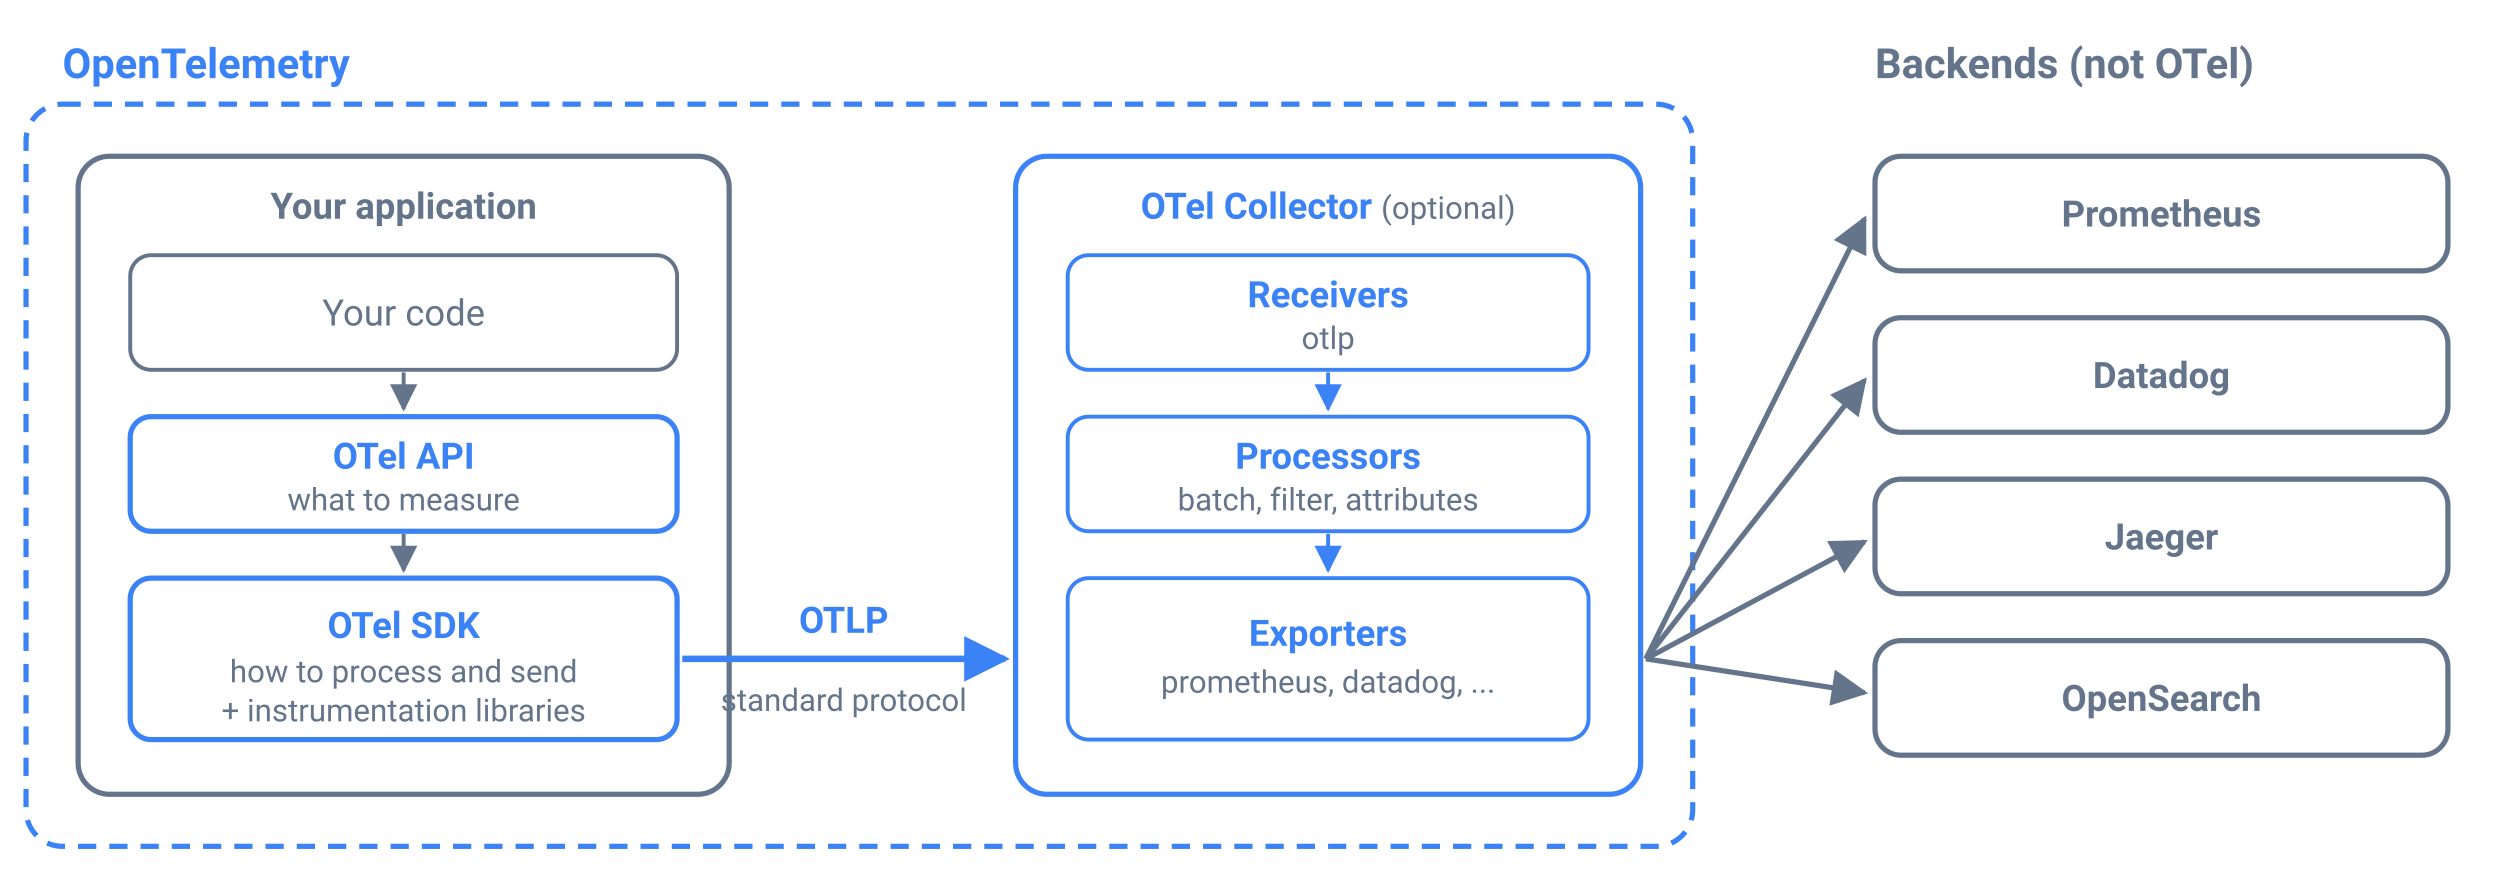
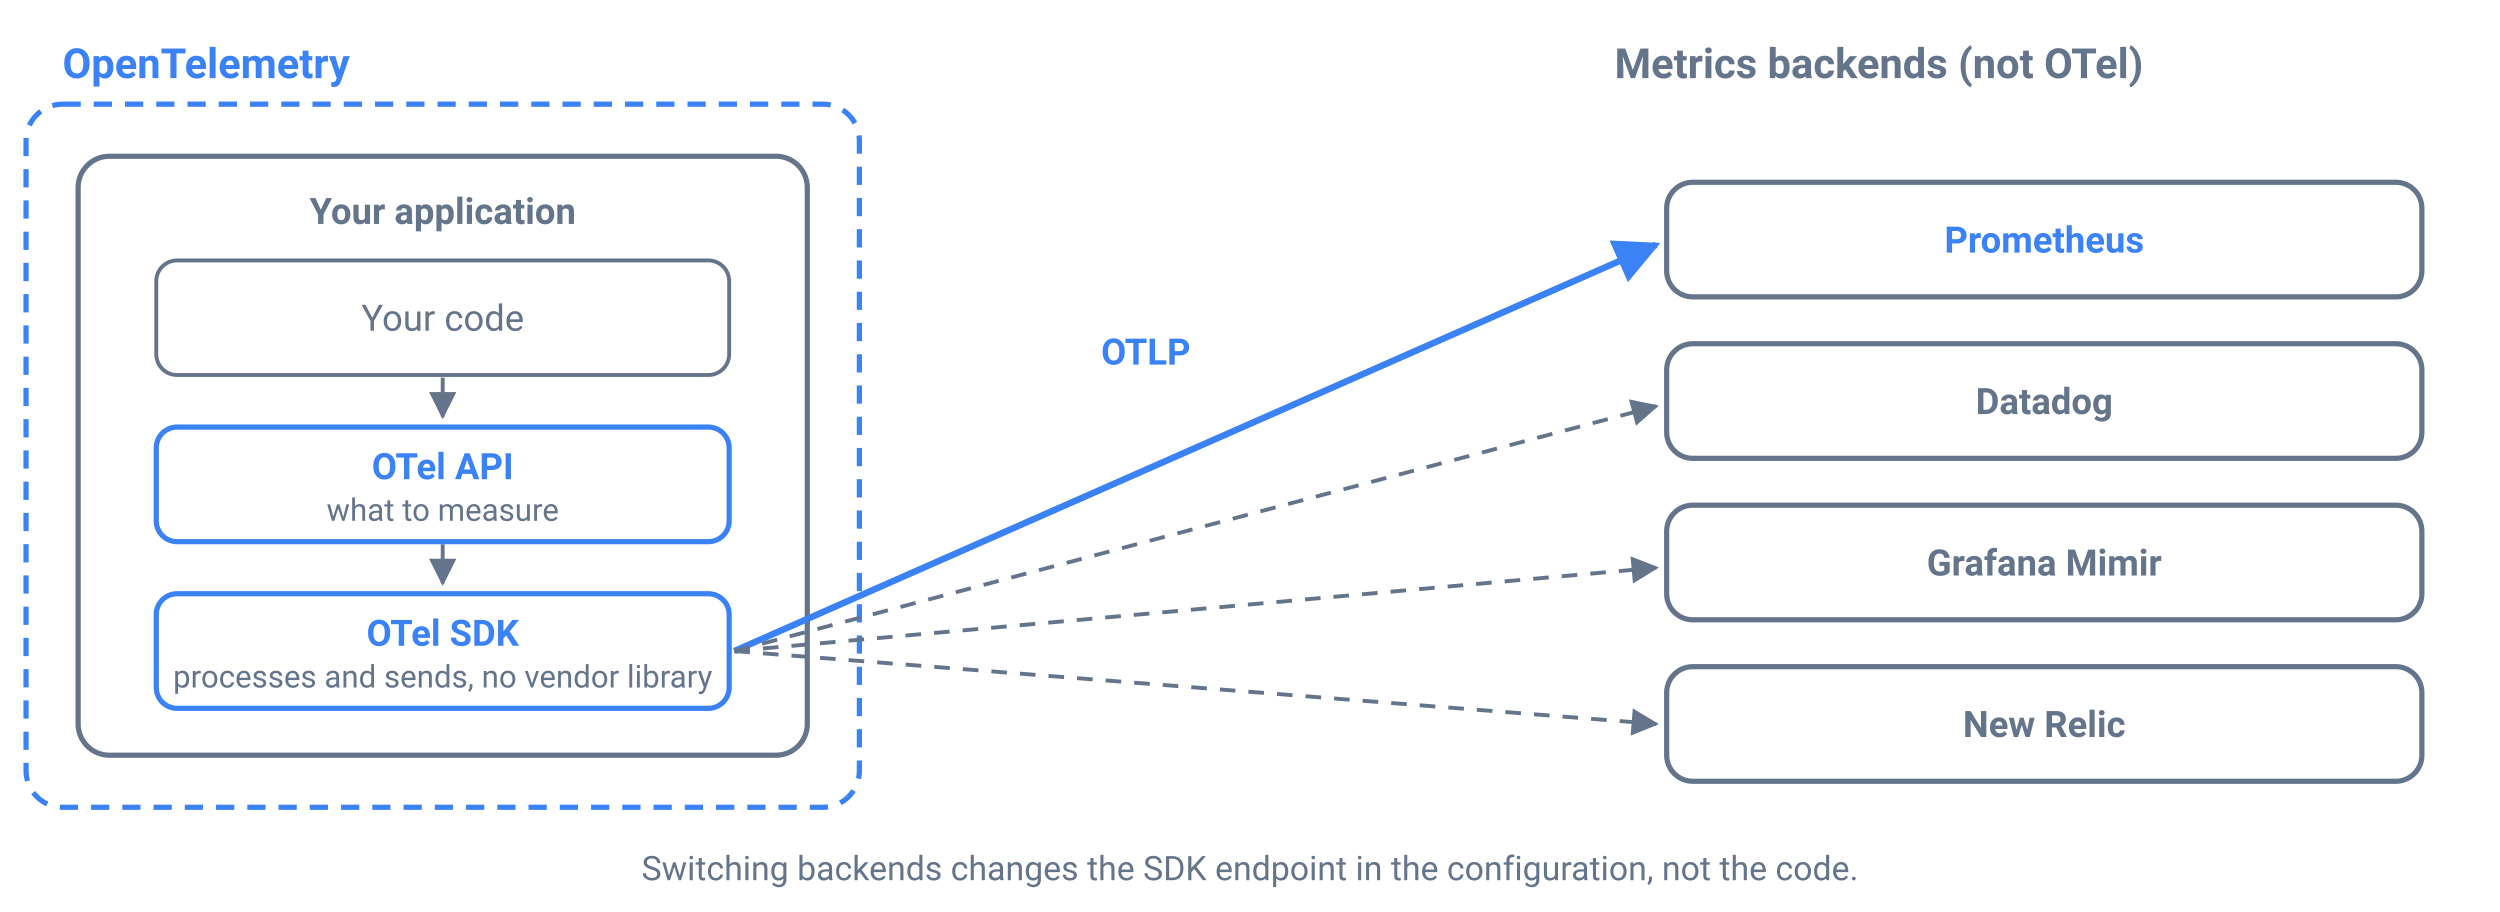
- <svg xmlns="http://www.w3.org/2000/svg" viewBox="0 0 960 340" width="960" height="340" role="img" aria-labelledby="t d">
+ <svg xmlns="http://www.w3.org/2000/svg" viewBox="0 0 960 350" width="960" height="350" role="img" aria-labelledby="t d">
  <defs>
    <marker id="ab" viewBox="0 0 10 10" refX="9" refY="5" markerWidth="7" markerHeight="7" orient="auto">
      <path d="M0,0 L10,5 L0,10 z" fill="#3b82f6" />
    </marker>
    <marker id="ag" viewBox="0 0 10 10" refX="9" refY="5" markerWidth="7" markerHeight="7" orient="auto">
      <path d="M0,0 L10,5 L0,10 z" fill="#64748b" />
    </marker>
  </defs>
  <g font-family="system-ui, -apple-system, Segoe UI, Roboto, sans-serif" font-size="14">
-     <rect x="10" y="40" width="640" height="285" rx="14" fill="none" stroke="#3b82f6" stroke-width="2" stroke-dasharray="7 5" />
+     <rect x="10" y="40" width="320" height="270" rx="14" fill="none" stroke="#3b82f6" stroke-width="2" stroke-dasharray="7 5" />
    <text x="24" y="30" font-size="16" font-weight="700" fill="#3b82f6">OpenTelemetry</text>
-     <rect x="30" y="60" width="250" height="245" rx="12" fill="none" stroke="#64748b" stroke-width="2" />
-     <text x="155" y="84" text-anchor="middle" font-weight="700" fill="#64748b">Your application</text>
-     <rect x="50" y="98" width="210" height="44" rx="8" fill="none" stroke="#64748b" stroke-width="1.5" />
-     <text x="155" y="125" text-anchor="middle" fill="#64748b">Your code</text>
-     <rect x="50" y="160" width="210" height="44" rx="8" fill="none" stroke="#3b82f6" stroke-width="2" />
-     <text x="155" y="180" text-anchor="middle" font-weight="600" fill="#3b82f6">OTel API</text>
-     <text x="155" y="196" text-anchor="middle" font-size="12" fill="#64748b">what to measure</text>
-     <rect x="50" y="222" width="210" height="62" rx="8" fill="none" stroke="#3b82f6" stroke-width="2" />
-     <text x="155" y="245" text-anchor="middle" font-weight="600" fill="#3b82f6">OTel SDK</text>
-     <text x="155" y="262" text-anchor="middle" font-size="12" fill="#64748b">how to process and send</text>
-     <text x="155" y="277" text-anchor="middle" font-size="12" fill="#64748b">+ instrumentation libraries</text>
-     <g fill="none" stroke="#64748b" stroke-width="1.5">
-       <line x1="155" y1="143" x2="155" y2="157" marker-end="url(#ag)" />
-       <line x1="155" y1="205" x2="155" y2="219" marker-end="url(#ag)" />
+     <rect x="30" y="60" width="280" height="230" rx="12" fill="none" stroke="#64748b" stroke-width="2" />
+     <text x="170" y="86" text-anchor="middle" font-weight="700" fill="#64748b">Your application</text>
+     <rect x="60" y="100" width="220" height="44" rx="8" fill="none" stroke="#64748b" stroke-width="1.5" />
+     <text x="170" y="127" text-anchor="middle" fill="#64748b">Your code</text>
+     <rect x="60" y="164" width="220" height="44" rx="8" fill="none" stroke="#3b82f6" stroke-width="2" />
+     <text x="170" y="184" text-anchor="middle" font-weight="600" fill="#3b82f6">OTel API</text>
+     <text x="170" y="200" text-anchor="middle" font-size="12" fill="#64748b">what to measure</text>
+     <rect x="60" y="228" width="220" height="44" rx="8" fill="none" stroke="#3b82f6" stroke-width="2" />
+     <text x="170" y="248" text-anchor="middle" font-weight="600" fill="#3b82f6">OTel SDK</text>
+     <text x="170" y="264" text-anchor="middle" font-size="12" fill="#64748b">processes and sends, no vendor library</text>
+     <g stroke="#64748b" stroke-width="1.5">
+       <line x1="170" y1="145" x2="170" y2="160" marker-end="url(#ag)" />
+       <line x1="170" y1="209" x2="170" y2="224" marker-end="url(#ag)" />
    </g>
-     <line x1="262" y1="253" x2="386" y2="253" stroke="#3b82f6" stroke-width="2.5" marker-end="url(#ab)" />
-     <text x="324" y="243" text-anchor="middle" font-weight="700" fill="#3b82f6">OTLP</text>
-     <text x="324" y="273" text-anchor="middle" font-size="12" fill="#64748b">standard protocol</text>
-     <rect x="390" y="60" width="240" height="245" rx="12" fill="none" stroke="#3b82f6" stroke-width="2" />
-     <text x="510" y="84" text-anchor="middle" font-weight="700" fill="#3b82f6">OTel Collector <tspan font-weight="400" font-size="12" fill="#64748b">(optional)</tspan>
-     </text>
-     <g fill="none" stroke="#3b82f6" stroke-width="1.5">
-       <rect x="410" y="98" width="200" height="44" rx="8" />
-       <rect x="410" y="160" width="200" height="44" rx="8" />
-       <rect x="410" y="222" width="200" height="62" rx="8" />
+     <text x="440" y="140" text-anchor="middle" font-weight="700" fill="#3b82f6">OTLP</text>
+     <text x="620" y="30" font-size="16" font-weight="700" fill="#64748b">Metrics backends (not OTel)</text>
+     <g fill="none" stroke="#64748b" stroke-width="2">
+       <rect x="640" y="70" width="290" height="44" rx="10" />
+       <rect x="640" y="132" width="290" height="44" rx="10" />
+       <rect x="640" y="194" width="290" height="44" rx="10" />
+       <rect x="640" y="256" width="290" height="44" rx="10" />
    </g>
-     <text x="510" y="118" text-anchor="middle" font-weight="600" fill="#3b82f6">Receivers</text>
-     <text x="510" y="134" text-anchor="middle" font-size="12" fill="#64748b">otlp</text>
-     <text x="510" y="180" text-anchor="middle" font-weight="600" fill="#3b82f6">Processors</text>
-     <text x="510" y="196" text-anchor="middle" font-size="12" fill="#64748b">batch, filter, attributes</text>
-     <text x="510" y="248" text-anchor="middle" font-weight="600" fill="#3b82f6">Exporters</text>
-     <text x="510" y="266" text-anchor="middle" font-size="12" fill="#64748b">prometheus, datadog, ...</text>
-     <g fill="none" stroke="#3b82f6" stroke-width="1.5">
-       <line x1="510" y1="143" x2="510" y2="157" marker-end="url(#ab)" />
-       <line x1="510" y1="205" x2="510" y2="219" marker-end="url(#ab)" />
+     <line x1="282" y1="250" x2="636" y2="94" stroke="#3b82f6" stroke-width="2.5" marker-end="url(#ab)" />
+     <g fill="none" stroke="#64748b" stroke-width="1.5" stroke-dasharray="6 5">
+       <line x1="282" y1="250" x2="636" y2="156" marker-end="url(#ag)" />
+       <line x1="282" y1="250" x2="636" y2="218" marker-end="url(#ag)" />
+       <line x1="282" y1="250" x2="636" y2="278" marker-end="url(#ag)" />
    </g>
-     <text x="720" y="30" font-size="16" font-weight="700" fill="#64748b">Backends (not OTel)</text>
-     <g fill="none" stroke="#64748b" stroke-width="2">
-       <rect x="720" y="60" width="220" height="44" rx="10" />
-       <rect x="720" y="122" width="220" height="44" rx="10" />
-       <rect x="720" y="184" width="220" height="44" rx="10" />
-       <rect x="720" y="246" width="220" height="44" rx="10" />
-       <line x1="632" y1="253" x2="716" y2="84" marker-end="url(#ag)" />
-       <line x1="632" y1="253" x2="716" y2="146" marker-end="url(#ag)" />
-       <line x1="632" y1="253" x2="716" y2="208" marker-end="url(#ag)" />
-       <line x1="632" y1="253" x2="716" y2="266" marker-end="url(#ag)" />
+     <g text-anchor="middle" font-weight="600">
+       <text x="785" y="97" fill="#3b82f6">Prometheus</text>
+       <text x="785" y="159" fill="#64748b">Datadog</text>
+       <text x="785" y="221" fill="#64748b">Grafana Mimir</text>
+       <text x="785" y="283" fill="#64748b">New Relic</text>
    </g>
-     <g text-anchor="middle" fill="#64748b">
-       <text x="830" y="87" font-weight="600">Prometheus</text>
-       <text x="830" y="149" font-weight="600">Datadog</text>
-       <text x="830" y="211" font-weight="600">Jaeger</text>
-       <text x="830" y="273" font-weight="600">OpenSearch</text>
-     </g>
+     <text x="480" y="338" text-anchor="middle" font-size="13" fill="#64748b">Switching backends changes the SDK endpoint in the configuration, not the code.</text>
  </g>
</svg>
